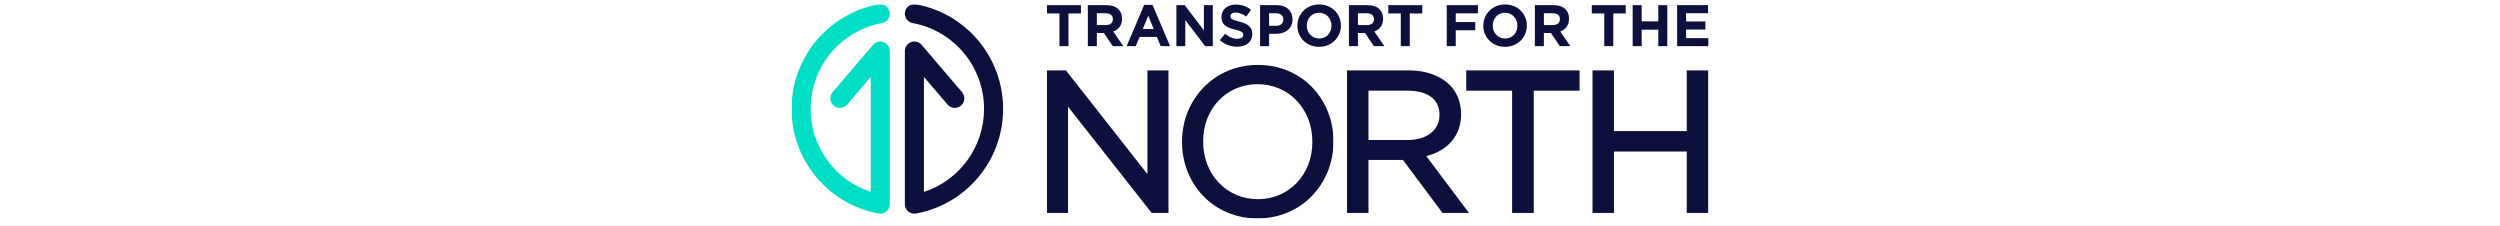
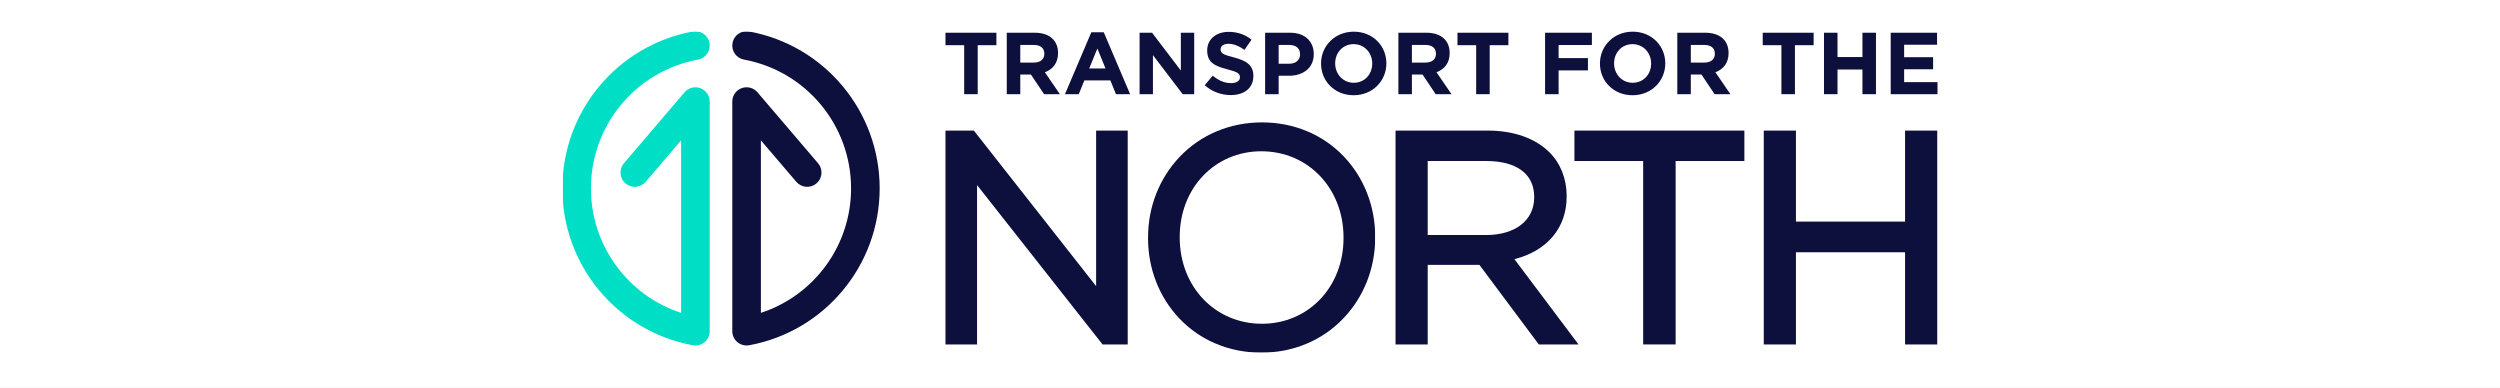
- <svg xmlns="http://www.w3.org/2000/svg" viewBox="0 0 600 54">
+ <svg xmlns="http://www.w3.org/2000/svg" viewBox="0 0 400 62">
  <rect width="100%" height="100%" fill="white" />
-   <svg width="220" height="52" viewBox="0 0 220 52" transform="translate(190 1)">
+   <svg width="220" height="52" viewBox="0 0 220 52" transform="translate(90 5)">
    <path fill-rule="evenodd" clip-rule="evenodd" d="M64.269 2.232H61.277V0.237H69.425V2.232H66.433V10.07H64.269V2.232Z" fill="#0D0F3D" />
    <path fill-rule="evenodd" clip-rule="evenodd" d="M71.082 0.237H75.577C76.828 0.237 77.797 0.588 78.443 1.234C78.99 1.782 79.286 2.555 79.286 3.482V3.51C79.286 5.098 78.429 6.095 77.179 6.558L79.581 10.07H77.052L74.945 6.924H73.245V10.07H71.082V0.237ZM75.437 5.012C76.49 5.012 77.094 4.451 77.094 3.622V3.594C77.094 2.667 76.448 2.19 75.394 2.19H73.245V5.012H75.437Z" fill="#0D0F3D" />
    <path fill-rule="evenodd" clip-rule="evenodd" d="M84.609 0.167L80.395 10.07H82.6L83.499 7.865H87.658L88.556 10.07H90.818L86.603 0.167H84.609ZM85.578 2.766L86.885 5.954H84.272L85.578 2.766Z" fill="#0D0F3D" />
    <path fill-rule="evenodd" clip-rule="evenodd" d="M92.334 0.237H94.329L98.936 6.292V0.237H101.072V10.07H99.231L94.469 3.819V10.07H92.334V0.237Z" fill="#0D0F3D" />
    <path fill-rule="evenodd" clip-rule="evenodd" d="M102.756 8.637L104.034 7.106C104.919 7.836 105.847 8.3 106.97 8.3C107.855 8.3 108.389 7.949 108.389 7.373V7.345C108.389 6.797 108.052 6.516 106.408 6.095C104.427 5.589 103.15 5.041 103.15 3.089V3.06C103.15 1.276 104.582 0.097 106.591 0.097C108.024 0.097 109.246 0.546 110.243 1.347L109.12 2.976C108.249 2.372 107.392 2.007 106.563 2.007C105.734 2.007 105.299 2.386 105.299 2.864V2.892C105.299 3.538 105.72 3.749 107.42 4.184C109.415 4.704 110.539 5.421 110.539 7.134V7.162C110.539 9.115 109.049 10.211 106.928 10.211C105.439 10.211 103.936 9.691 102.756 8.637Z" fill="#0D0F3D" />
    <path fill-rule="evenodd" clip-rule="evenodd" d="M112.42 0.237H116.437C118.784 0.237 120.202 1.627 120.202 3.637V3.665C120.202 5.94 118.432 7.12 116.226 7.12H114.583V10.07H112.42V0.237ZM116.297 5.195C117.379 5.195 118.011 4.549 118.011 3.706V3.678C118.011 2.709 117.337 2.19 116.254 2.19H114.583V5.195H116.297Z" fill="#0D0F3D" />
    <path fill-rule="evenodd" clip-rule="evenodd" d="M121.368 5.182V5.154C121.368 2.358 123.574 0.068 126.608 0.068C129.642 0.068 131.819 2.33 131.819 5.126V5.154C131.819 7.949 129.614 10.239 126.579 10.239C123.545 10.239 121.368 7.977 121.368 5.182ZM129.558 5.182V5.154C129.558 3.468 128.322 2.063 126.579 2.063C124.838 2.063 123.629 3.44 123.629 5.126V5.154C123.629 6.839 124.866 8.244 126.608 8.244C128.35 8.244 129.558 6.867 129.558 5.182Z" fill="#0D0F3D" />
    <path fill-rule="evenodd" clip-rule="evenodd" d="M133.742 0.237H138.238C139.488 0.237 140.457 0.588 141.103 1.234C141.651 1.782 141.946 2.555 141.946 3.482V3.51C141.946 5.098 141.089 6.095 139.838 6.558L142.241 10.07H139.712L137.605 6.924H135.905V10.07H133.742V0.237ZM138.097 5.012C139.15 5.012 139.755 4.451 139.755 3.622V3.594C139.755 2.667 139.108 2.19 138.055 2.19H135.905V5.012H138.097Z" fill="#0D0F3D" />
    <path fill-rule="evenodd" clip-rule="evenodd" d="M146.187 2.232H143.195V0.237H151.343V2.232H148.35V10.07H146.187V2.232Z" fill="#0D0F3D" />
    <path fill-rule="evenodd" clip-rule="evenodd" d="M157.213 0.237H164.701V2.203H159.376V4.296H164.068V6.263H159.376V10.07H157.213V0.237Z" fill="#0D0F3D" />
    <path fill-rule="evenodd" clip-rule="evenodd" d="M165.992 5.182V5.154C165.992 2.358 168.197 0.068 171.232 0.068C174.266 0.068 176.443 2.33 176.443 5.126V5.154C176.443 7.949 174.238 10.239 171.204 10.239C168.17 10.239 165.992 7.977 165.992 5.182ZM174.182 5.182V5.154C174.182 3.468 172.945 2.063 171.204 2.063C169.461 2.063 168.254 3.44 168.254 5.126V5.154C168.254 6.839 169.49 8.244 171.232 8.244C172.974 8.244 174.182 6.867 174.182 5.182Z" fill="#0D0F3D" />
    <path fill-rule="evenodd" clip-rule="evenodd" d="M178.367 0.237H182.863C184.113 0.237 185.082 0.588 185.728 1.234C186.276 1.782 186.571 2.555 186.571 3.482V3.51C186.571 5.098 185.714 6.095 184.463 6.558L186.865 10.07H184.338L182.229 6.924H180.53V10.07H178.367V0.237ZM182.721 5.012C183.775 5.012 184.379 4.451 184.379 3.622V3.594C184.379 2.667 183.733 2.19 182.68 2.19H180.53V5.012H182.721Z" fill="#0D0F3D" />
    <path fill-rule="evenodd" clip-rule="evenodd" d="M195.025 2.232H192.034V0.237H200.181V2.232H197.189V10.07H195.025V2.232Z" fill="#0D0F3D" />
    <path fill-rule="evenodd" clip-rule="evenodd" d="M201.838 0.237H204.001V4.128H207.991V0.237H210.154V10.07H207.991V6.123H204.001V10.07H201.838V0.237Z" fill="#0D0F3D" />
    <path fill-rule="evenodd" clip-rule="evenodd" d="M212.513 0.237V10.07H220V8.145H214.662V6.081H219.297V4.156H214.662V2.161H219.93V0.237H212.513Z" fill="#0D0F3D" />
    <path fill-rule="evenodd" clip-rule="evenodd" d="M90.434 50.11H86.408L66.329 24.612V50.11H61.275V15.895H65.816L85.38 40.783V15.895H90.434V50.11Z" fill="#0D0F3D" />
    <path fill-rule="evenodd" clip-rule="evenodd" d="M162.564 50.111H156.208L146.706 37.379H138.433V50.111H133.286V15.895H148.099C152.187 15.895 155.677 17.134 157.926 19.384C159.693 21.151 160.666 23.627 160.666 26.356V26.45C160.666 31.447 157.566 35.126 152.308 36.466L162.564 50.111ZM138.433 32.605H147.772C152.449 32.605 155.472 30.244 155.472 26.59V26.497C155.472 22.853 152.682 20.763 147.819 20.763H138.433V32.605Z" fill="#0D0F3D" />
    <path fill-rule="evenodd" clip-rule="evenodd" d="M178.101 50.11H172.906V20.763H161.907V15.895H189.101V20.763H178.101V50.11Z" fill="#0D0F3D" />
    <path fill-rule="evenodd" clip-rule="evenodd" d="M214.81 15.895V30.452H197.35V15.895H192.202V50.11H197.35V35.367H214.81V50.11H219.958V15.895H214.81Z" fill="#0D0F3D" />
    <mask id="mask0_2278_3042" style="mask-type:luminance" maskUnits="userSpaceOnUse" x="0" y="0" width="131" height="52">
      <path d="M0 0H130.033V51.424H0V0Z" fill="white" />
    </mask>
    <g mask="url(#mask0_2278_3042)">
      <path fill-rule="evenodd" clip-rule="evenodd" d="M111.811 51.424C106.693 51.424 102.03 49.476 98.681 45.939C95.461 42.538 93.686 37.978 93.686 33.101V33.002C93.686 28.125 95.477 23.549 98.73 20.115C102.111 16.547 106.791 14.582 111.909 14.582C117.028 14.582 121.69 16.53 125.038 20.066C128.26 23.467 130.033 28.027 130.033 32.904V33.002C130.033 37.879 128.242 42.456 124.989 45.89C121.608 49.459 116.928 51.424 111.811 51.424ZM111.811 19.204C104.367 19.204 98.754 25.094 98.754 32.904V33.002C98.754 40.869 104.41 46.802 111.909 46.802C119.353 46.802 124.965 40.912 124.965 33.101V33.002C124.965 25.136 119.31 19.204 111.811 19.204Z" fill="#0D0F3D" />
    </g>
    <mask id="mask1_2278_3042" style="mask-type:luminance" maskUnits="userSpaceOnUse" x="0" y="0" width="131" height="52">
      <path d="M0 0H130.033V51.424H0V0Z" fill="white" />
    </mask>
    <g mask="url(#mask1_2278_3042)">
      <path fill-rule="evenodd" clip-rule="evenodd" d="M27.989 49.751C27.468 49.316 27.166 48.672 27.166 47.993V11.252C27.166 10.294 27.763 9.437 28.662 9.105C29.561 8.774 30.571 9.037 31.193 9.766L40.891 21.121C41.711 22.081 41.597 23.525 40.637 24.346C39.676 25.166 38.232 25.052 37.411 24.092L31.741 17.453V45.057C40.246 42.284 46.171 34.305 46.171 25.14C46.171 15.033 38.966 6.368 29.039 4.537C27.796 4.308 26.974 3.116 27.203 1.873C27.433 0.63 28.627 -0.191 29.868 0.038C41.966 2.269 50.746 12.826 50.746 25.14C50.746 37.455 41.966 48.011 29.868 50.242C29.73 50.267 29.592 50.28 29.454 50.28C28.924 50.28 28.404 50.096 27.989 49.751Z" fill="#0D0F3D" />
    </g>
    <mask id="mask2_2278_3042" style="mask-type:luminance" maskUnits="userSpaceOnUse" x="0" y="0" width="131" height="52">
      <path d="M0 0H130.033V51.424H0V0Z" fill="white" />
    </mask>
    <g mask="url(#mask2_2278_3042)">
      <path fill-rule="evenodd" clip-rule="evenodd" d="M21.266 50.28C21.797 50.28 22.316 50.096 22.73 49.751C23.252 49.316 23.554 48.672 23.554 47.993V11.252C23.554 10.294 22.957 9.437 22.058 9.105C21.159 8.774 20.149 9.037 19.527 9.766L9.829 21.121C9.009 22.081 9.122 23.525 10.083 24.346C11.043 25.166 12.488 25.052 13.308 24.092L18.979 17.453V45.057C10.473 42.284 4.549 34.305 4.549 25.14C4.549 15.033 11.754 6.368 21.681 4.537C22.924 4.308 23.745 3.116 23.516 1.873C23.286 0.63 22.092 -0.191 20.852 0.038C8.754 2.269 -0.026 12.826 -0.026 25.14C-0.026 37.455 8.754 48.011 20.852 50.242C20.989 50.267 21.128 50.28 21.266 50.28Z" fill="#00DEC6" />
    </g>
  </svg>
</svg>
